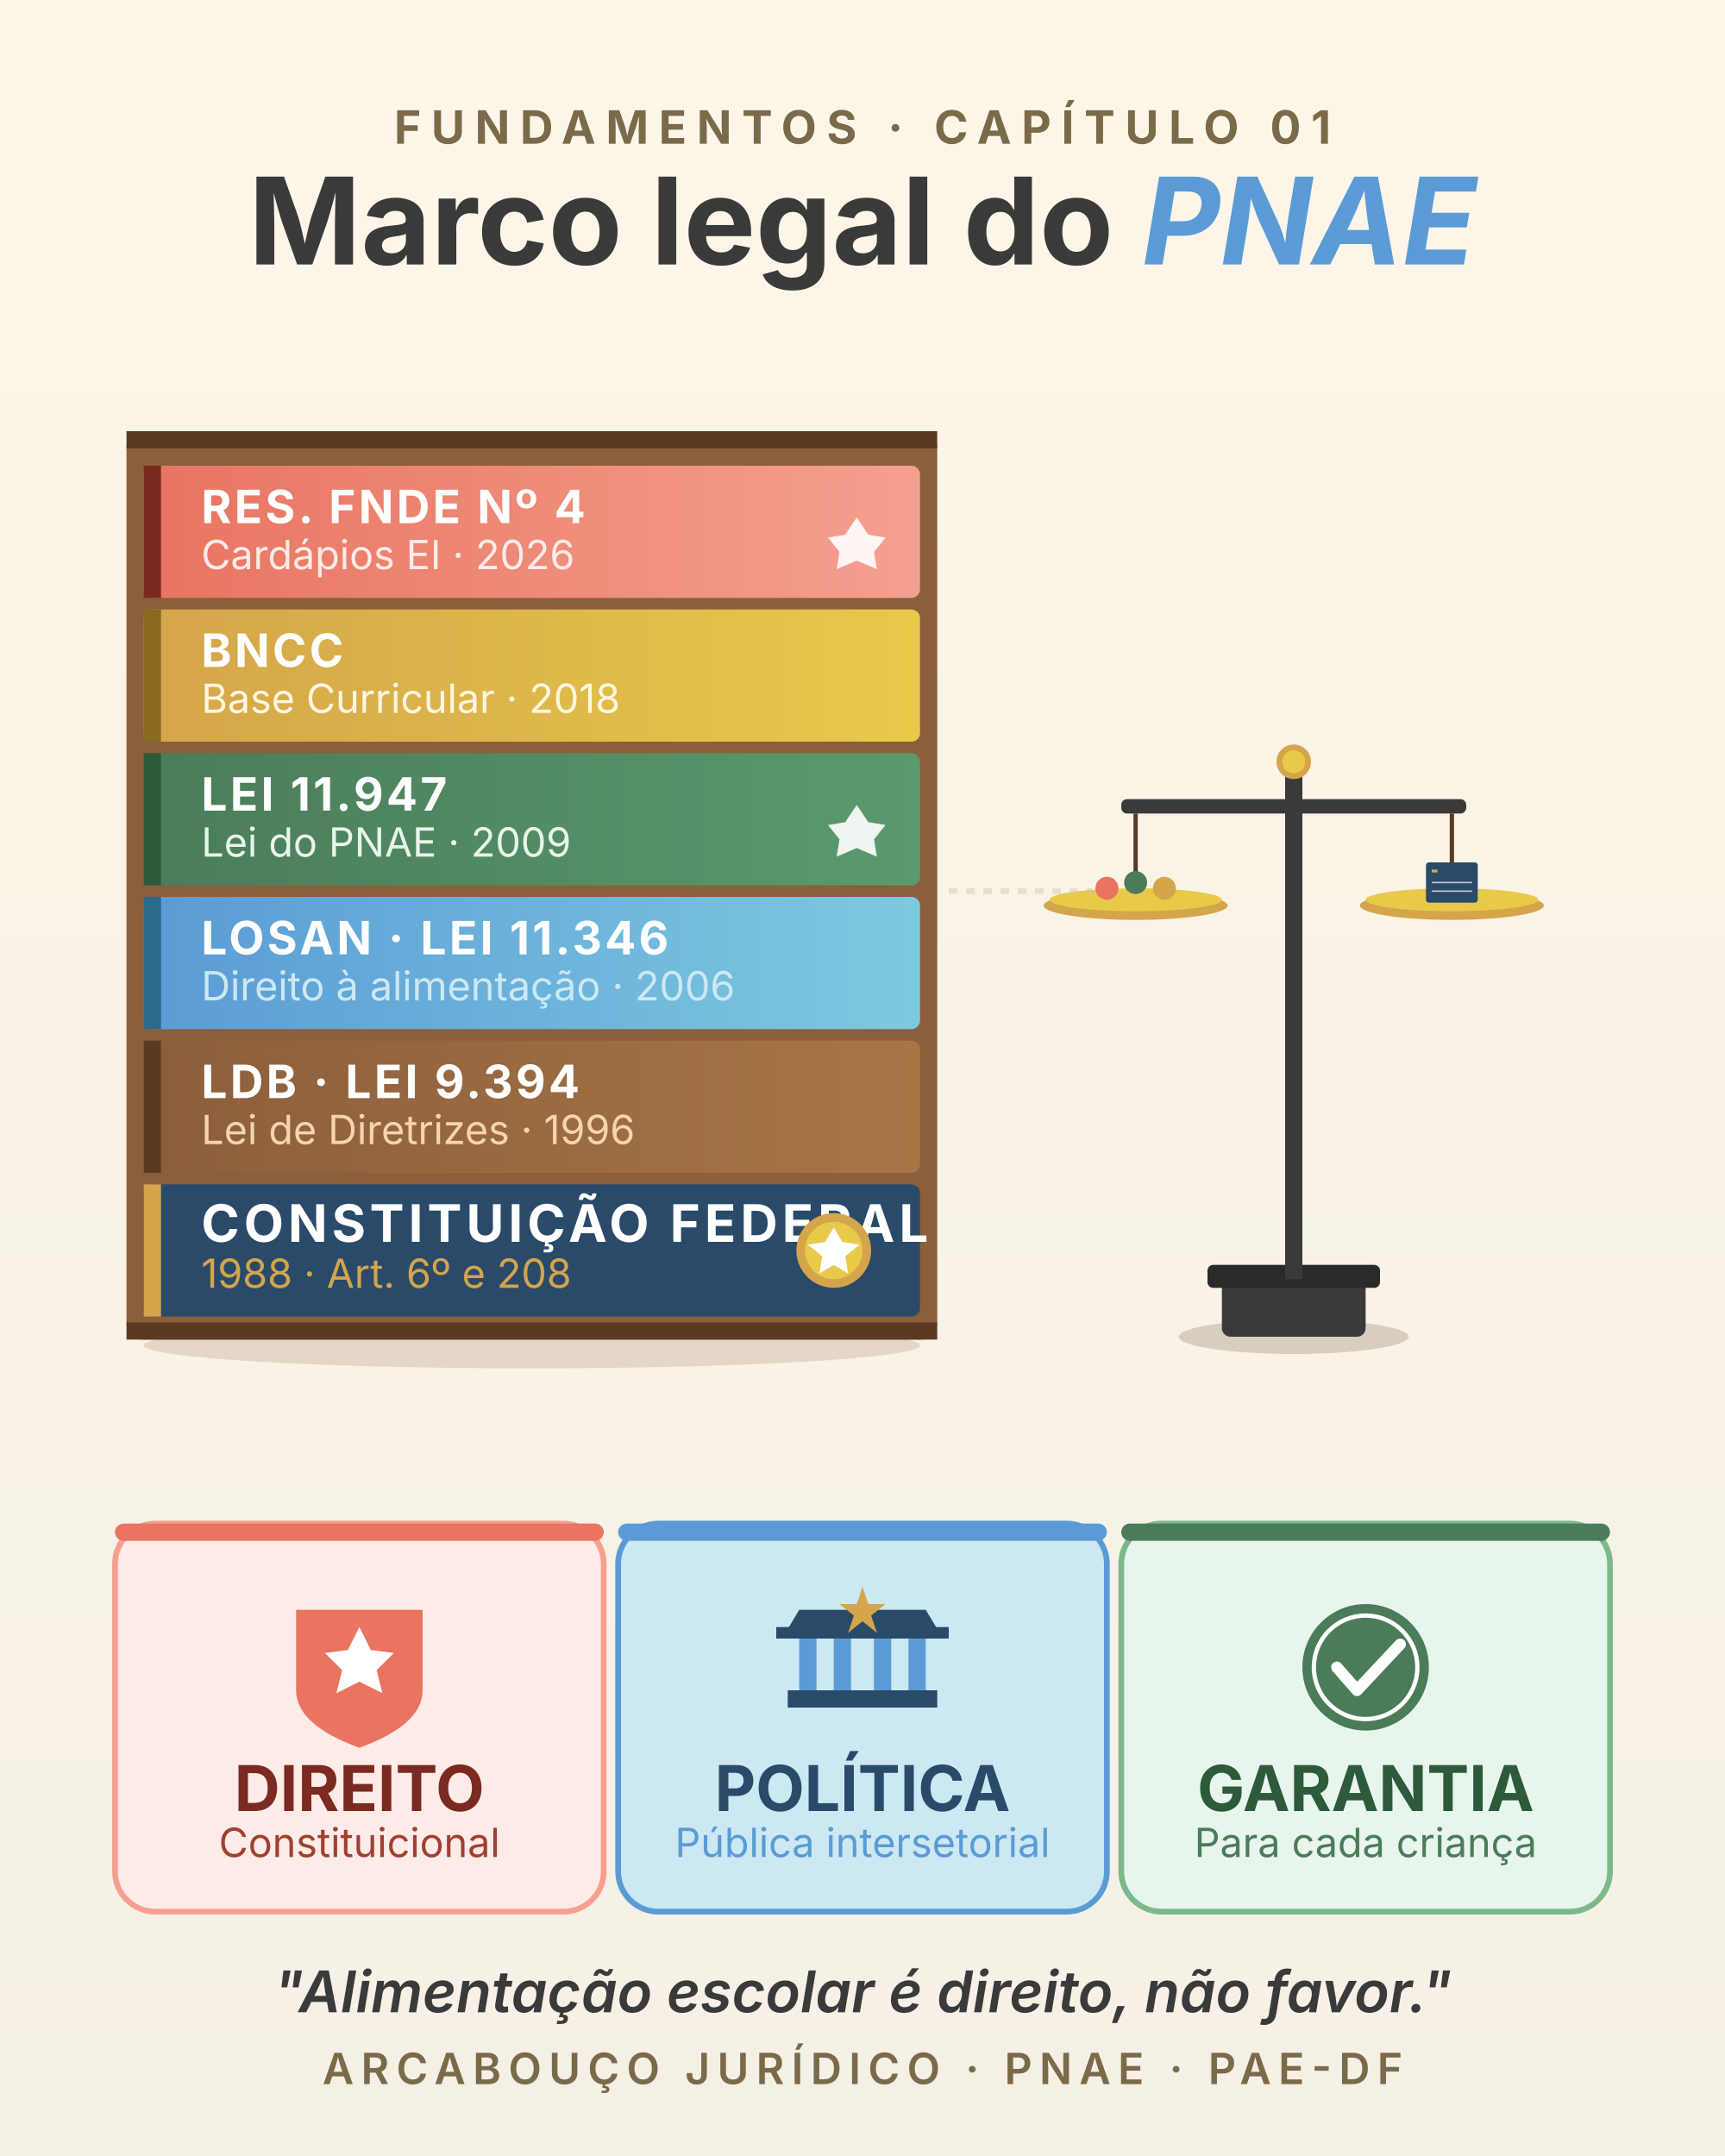
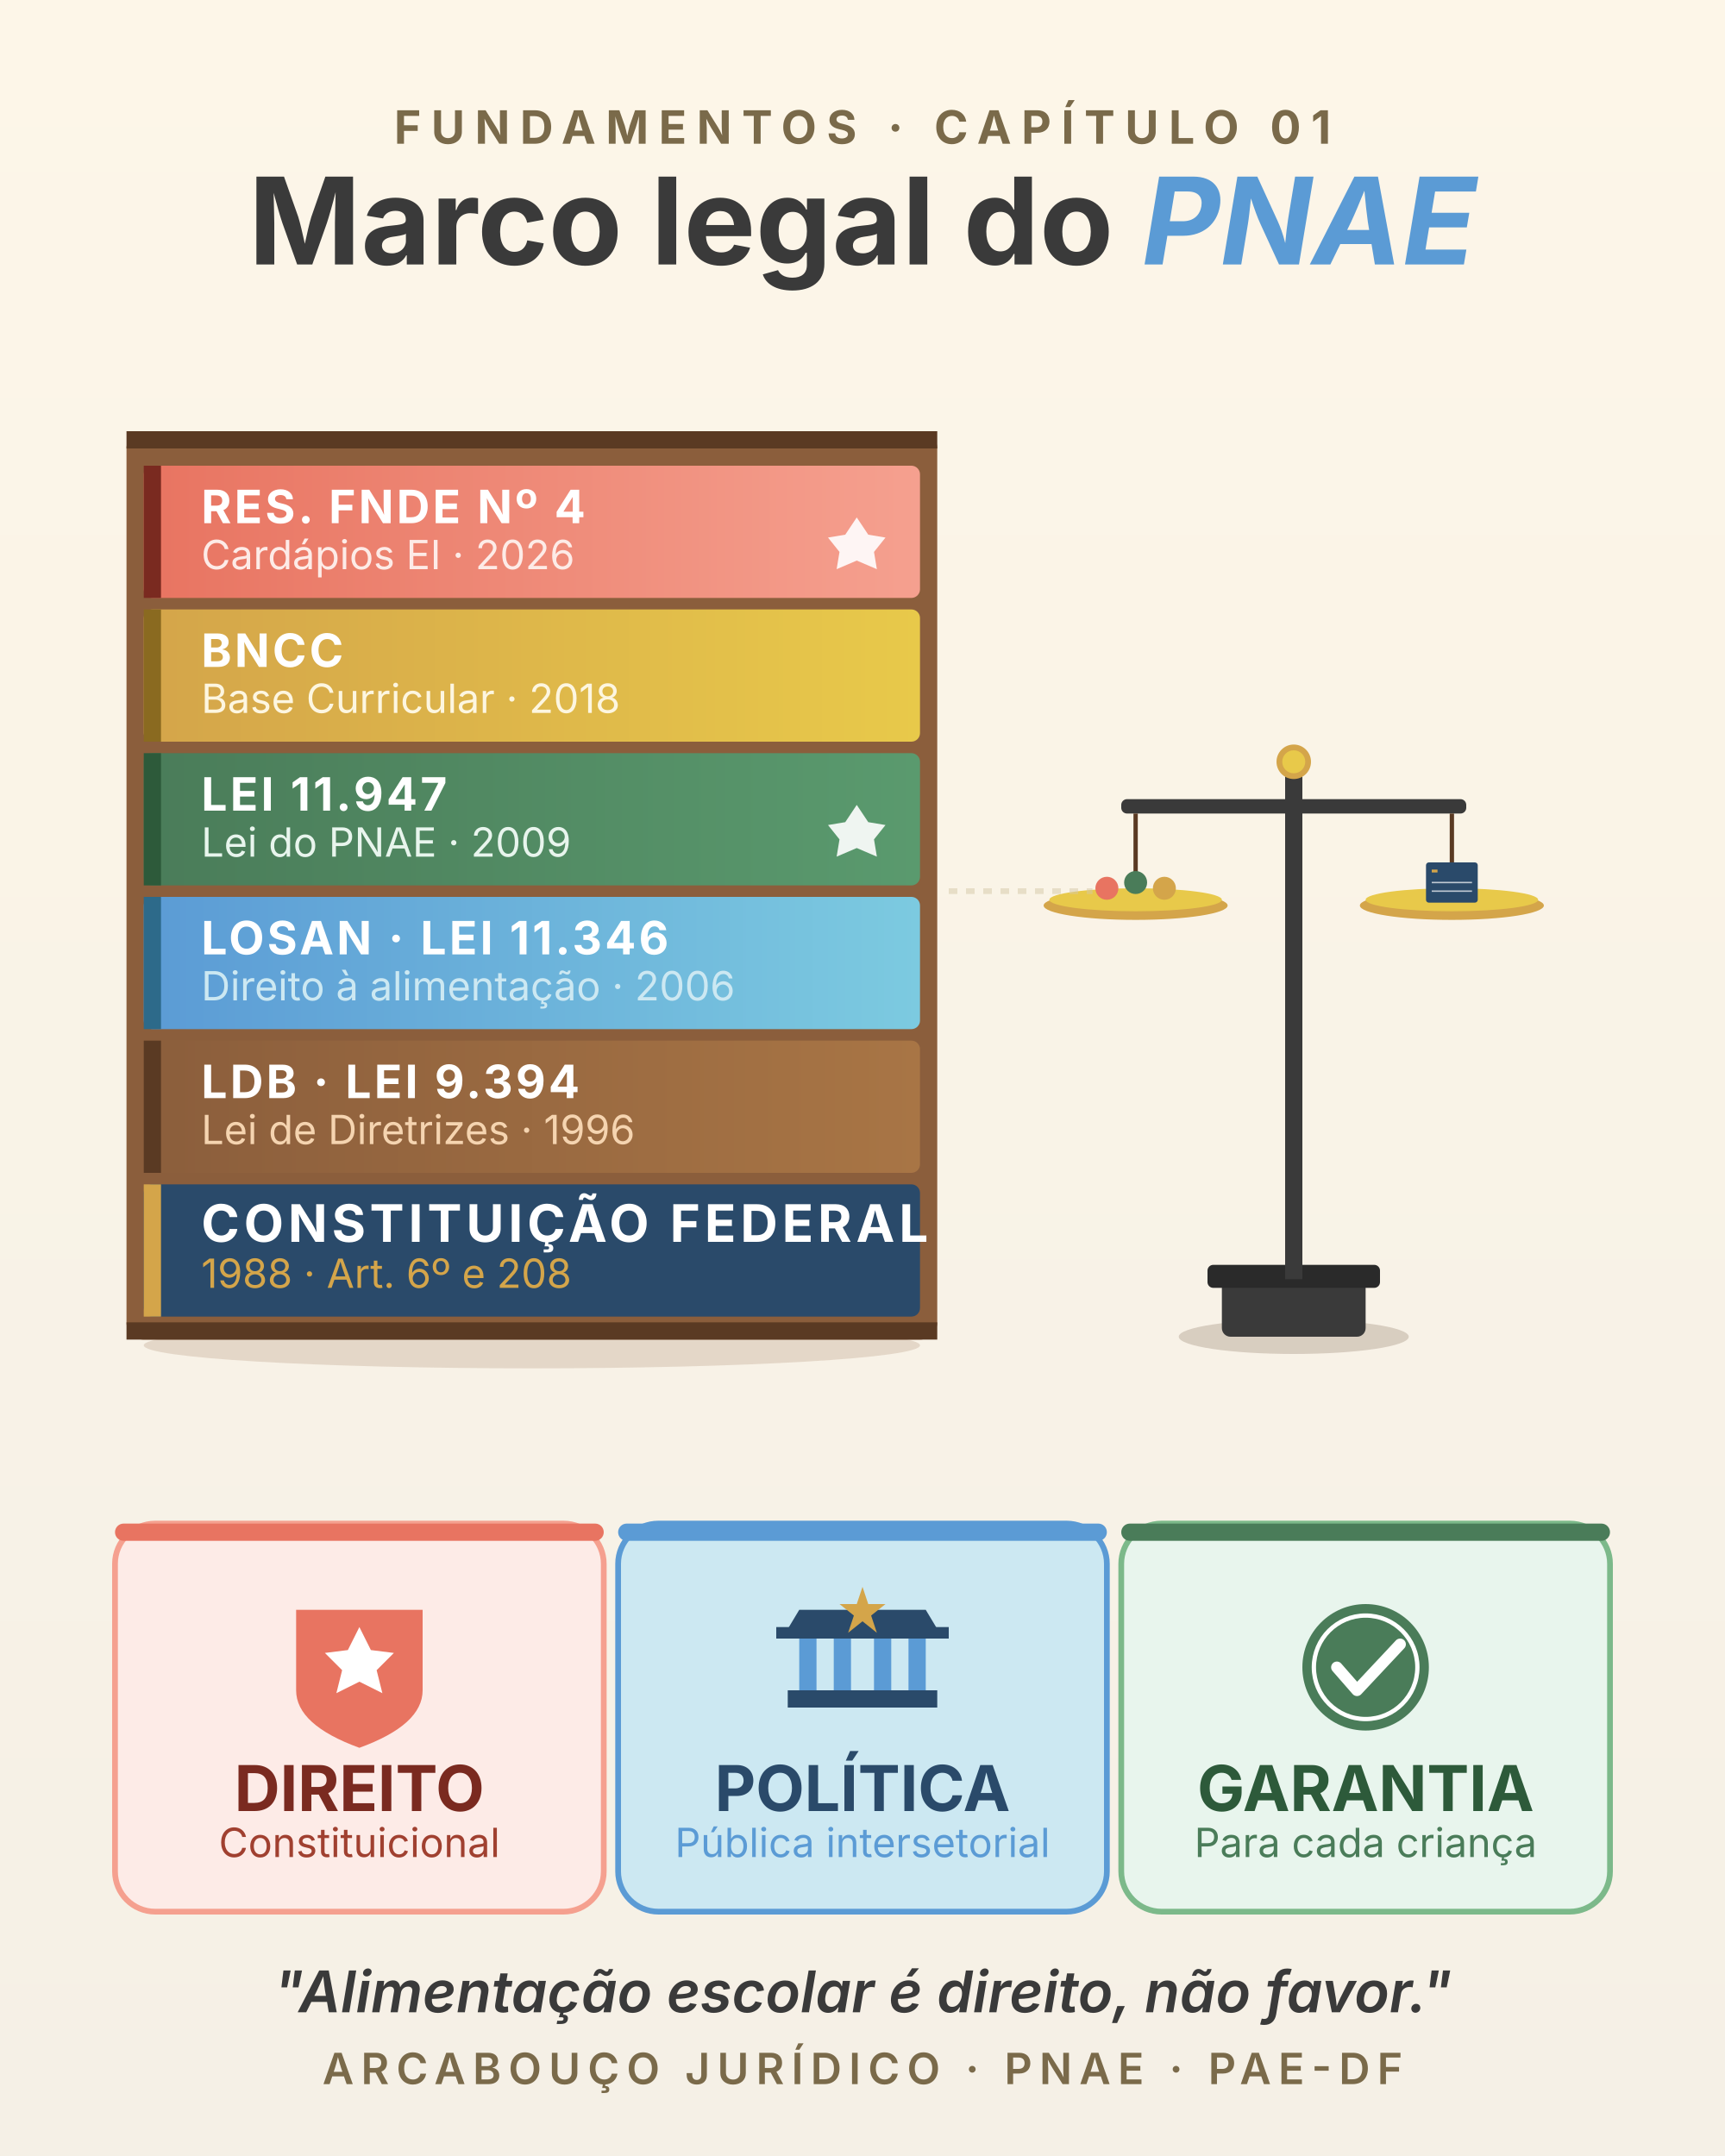
<svg xmlns="http://www.w3.org/2000/svg" viewBox="0 0 600 750">
  <defs>
    <linearGradient id="bg-marco" x1="0" x2="0" y1="0" y2="1">
      <stop offset="0" stop-color="#fdf6e8" />
      <stop offset="1" stop-color="#f5f0e6" />
    </linearGradient>
    <linearGradient id="capa-1" x1="0" x2="1" y1="0" y2="0">
      <stop offset="0" stop-color="#8B5E3C" />
      <stop offset="1" stop-color="#a87545" />
    </linearGradient>
    <linearGradient id="capa-2" x1="0" x2="1" y1="0" y2="0">
      <stop offset="0" stop-color="#5b9bd5" />
      <stop offset="1" stop-color="#7ccae0" />
    </linearGradient>
    <linearGradient id="capa-3" x1="0" x2="1" y1="0" y2="0">
      <stop offset="0" stop-color="#4A7C59" />
      <stop offset="1" stop-color="#5A9A6E" />
    </linearGradient>
    <linearGradient id="capa-4" x1="0" x2="1" y1="0" y2="0">
      <stop offset="0" stop-color="#D4A54A" />
      <stop offset="1" stop-color="#E8C94A" />
    </linearGradient>
    <linearGradient id="capa-5" x1="0" x2="1" y1="0" y2="0">
      <stop offset="0" stop-color="#E87461" />
      <stop offset="1" stop-color="#F5A08F" />
    </linearGradient>
  </defs>
  <rect width="600" height="750" fill="url(#bg-marco)" />
  <text x="300" y="50" text-anchor="middle" font-family="Inter,sans-serif" font-size="16" font-weight="700" letter-spacing="3.5" fill="#7a6a4a">FUNDAMENTOS · CAPÍTULO 01</text>
  <text x="300" y="92" text-anchor="middle" font-family="Inter,sans-serif" font-size="42" font-weight="700" fill="#3a3a3a">Marco legal do <tspan font-style="italic" fill="#5b9bd5">PNAE</tspan>
  </text>
  <g transform="translate(50,150)">
    <ellipse cx="135" cy="318" rx="135" ry="8" fill="#8B5E3C" opacity="0.18" />
    <rect x="-6" y="0" width="282" height="316" rx="6" fill="#8B5E3C" />
    <rect x="-6" y="0" width="282" height="6" fill="#5a3a23" />
    <rect x="-6" y="310" width="282" height="6" fill="#5a3a23" />
    <g transform="translate(0,12)">
      <rect width="270" height="46" rx="3" fill="url(#capa-5)" />
      <rect width="6" height="46" fill="#7a2a20" />
      <text x="20" y="20" font-family="Inter,sans-serif" font-size="16" font-weight="700" letter-spacing="1" fill="#fff">RES. FNDE Nº 4</text>
      <text x="20" y="36" font-family="Inter,sans-serif" font-size="14" fill="#fdebe7">Cardápios EI · 2026</text>
      <path d="M248 18 L 252 24 L 258 25 L 254 30 L 255 36 L 248 33 L 241 36 L 242 30 L 238 25 L 244 24 Z" fill="#fff" opacity="0.9" />
    </g>
    <g transform="translate(0,62)">
      <rect width="270" height="46" rx="3" fill="url(#capa-4)" />
      <rect width="6" height="46" fill="#8a6a20" />
      <text x="20" y="20" font-family="Inter,sans-serif" font-size="16" font-weight="700" letter-spacing="1" fill="#fff">BNCC</text>
      <text x="20" y="36" font-family="Inter,sans-serif" font-size="14" fill="#fdf6e0">Base Curricular · 2018</text>
    </g>
    <g transform="translate(0,112)">
      <rect width="270" height="46" rx="3" fill="url(#capa-3)" />
      <rect width="6" height="46" fill="#2d5a3a" />
      <text x="20" y="20" font-family="Inter,sans-serif" font-size="16" font-weight="700" letter-spacing="1" fill="#fff">LEI 11.947</text>
      <text x="20" y="36" font-family="Inter,sans-serif" font-size="14" fill="#e8f5ed">Lei do PNAE · 2009</text>
      <path d="M248 18 L 252 24 L 258 25 L 254 30 L 255 36 L 248 33 L 241 36 L 242 30 L 238 25 L 244 24 Z" fill="#fff" opacity="0.9" />
    </g>
    <g transform="translate(0,162)">
      <rect width="270" height="46" rx="3" fill="url(#capa-2)" />
      <rect width="6" height="46" fill="#2d6a8a" />
      <text x="20" y="20" font-family="Inter,sans-serif" font-size="16" font-weight="700" letter-spacing="1" fill="#fff">LOSAN · LEI 11.346</text>
      <text x="20" y="36" font-family="Inter,sans-serif" font-size="14" fill="#cce8f2">Direito à alimentação · 2006</text>
    </g>
    <g transform="translate(0,212)">
      <rect width="270" height="46" rx="3" fill="url(#capa-1)" />
      <rect width="6" height="46" fill="#5a3a23" />
      <text x="20" y="20" font-family="Inter,sans-serif" font-size="16" font-weight="700" letter-spacing="1" fill="#fff">LDB · LEI 9.394</text>
      <text x="20" y="36" font-family="Inter,sans-serif" font-size="14" fill="#f5d4b0">Lei de Diretrizes · 1996</text>
    </g>
    <g transform="translate(0,262)">
      <rect width="270" height="46" rx="3" fill="#2a4a6a" />
      <rect width="6" height="46" fill="#D4A54A" />
      <text x="20" y="20" font-family="Inter,sans-serif" font-size="18" font-weight="700" letter-spacing="1.5" fill="#fff">CONSTITUIÇÃO FEDERAL</text>
      <text x="20" y="36" font-family="Inter,sans-serif" font-size="14" fill="#D4A54A">1988 · Art. 6º e 208</text>
-       <circle cx="240" cy="23" r="13" fill="#D4A54A" />
-       <circle cx="240" cy="23" r="10" fill="#E8C94A" />
-       <path d="M240 15 L 243 20 L 249 21 L 244 25 L 245 31 L 240 28 L 235 31 L 236 25 L 231 21 L 237 20 Z" fill="#fff" />
    </g>
  </g>
  <g transform="translate(450,310)">
    <ellipse cx="0" cy="155" rx="40" ry="6" fill="#5a3a23" opacity="0.2" />
    <rect x="-25" y="135" width="50" height="20" rx="3" fill="#3a3a3a" />
    <rect x="-30" y="130" width="60" height="8" rx="2" fill="#2a2a2a" />
    <rect x="-3" y="-40" width="6" height="175" fill="#3a3a3a" />
    <circle cx="0" cy="-45" r="6" fill="#D4A54A" />
    <circle cx="0" cy="-45" r="4" fill="#E8C94A" />
    <rect x="-60" y="-32" width="120" height="5" rx="2" fill="#3a3a3a" />
    <line x1="-55" y1="-27" x2="-55" y2="0" stroke="#5a3a23" stroke-width="1.5" />
    <line x1="55" y1="-27" x2="55" y2="0" stroke="#5a3a23" stroke-width="1.5" />
    <ellipse cx="-55" cy="5" rx="32" ry="5" fill="#D4A54A" />
    <ellipse cx="-55" cy="3" rx="30" ry="4" fill="#E8C94A" />
    <circle cx="-65" cy="-1" r="4" fill="#E87461" />
    <circle cx="-55" cy="-3" r="4" fill="#4A7C59" />
    <circle cx="-45" cy="-1" r="4" fill="#D4A54A" />
    <ellipse cx="55" cy="5" rx="32" ry="5" fill="#D4A54A" />
    <ellipse cx="55" cy="3" rx="30" ry="4" fill="#E8C94A" />
    <rect x="46" y="-10" width="18" height="14" rx="1" fill="#2a4a6a" />
    <line x1="48" y1="-7" x2="50" y2="-7" stroke="#D4A54A" stroke-width="1" />
    <line x1="48" y1="-3" x2="62" y2="-3" stroke="#fff" stroke-width="0.5" opacity="0.7" />
    <line x1="48" y1="0" x2="62" y2="0" stroke="#fff" stroke-width="0.5" opacity="0.7" />
  </g>
  <g transform="translate(330,310)" opacity="0.5">
    <path d="M0 0 Q 30 0 50 0" stroke="#d4c8a8" stroke-width="2" fill="none" stroke-dasharray="3,3" />
  </g>
  <g transform="translate(40,530)">
    <g transform="translate(0,0)">
      <rect x="0" y="0" width="170" height="135" rx="14" fill="#fdebe7" stroke="#F5A08F" stroke-width="2" />
      <rect x="0" y="0" width="170" height="6" rx="3" fill="#E87461" />
      <g transform="translate(85,50)">
        <path d="M-22 -20 L 22 -20 L 22 8 Q 22 20 0 28 Q -22 20 -22 8 Z" fill="#E87461" />
        <path d="M0 -14 L 4 -6 L 12 -5 L 6 1 L 8 9 L 0 5 L -8 9 L -6 1 L -12 -5 L -4 -6 Z" fill="#fff" />
      </g>
      <text x="85" y="100" text-anchor="middle" font-family="Inter,sans-serif" font-size="22" font-weight="700" fill="#7a2a20">DIREITO</text>
      <text x="85" y="116" text-anchor="middle" font-family="Inter,sans-serif" font-size="14" fill="#a04030">Constituicional</text>
    </g>
    <g transform="translate(175,0)">
      <rect x="0" y="0" width="170" height="135" rx="14" fill="#cce8f2" stroke="#5b9bd5" stroke-width="2" />
      <rect x="0" y="0" width="170" height="6" rx="3" fill="#5b9bd5" />
      <g transform="translate(85,50)">
        <rect x="-26" y="8" width="52" height="6" fill="#2a4a6a" />
        <rect x="-22" y="-10" width="6" height="18" fill="#5b9bd5" />
        <rect x="-10" y="-10" width="6" height="18" fill="#5b9bd5" />
        <rect x="4" y="-10" width="6" height="18" fill="#5b9bd5" />
        <rect x="16" y="-10" width="6" height="18" fill="#5b9bd5" />
        <path d="M-28 -10 L 28 -10 L 22 -20 L -22 -20 Z" fill="#2a4a6a" />
        <rect x="-30" y="-14" width="60" height="4" fill="#2a4a6a" />
        <path d="M0 -28 L 2 -22 L 8 -22 L 3 -18 L 5 -12 L 0 -16 L -5 -12 L -3 -18 L -8 -22 L -2 -22 Z" fill="#D4A54A" />
      </g>
      <text x="85" y="100" text-anchor="middle" font-family="Inter,sans-serif" font-size="22" font-weight="700" fill="#2a4a6a">POLÍTICA</text>
      <text x="85" y="116" text-anchor="middle" font-family="Inter,sans-serif" font-size="14" fill="#5b9bd5">Pública intersetorial</text>
    </g>
    <g transform="translate(350,0)">
      <rect x="0" y="0" width="170" height="135" rx="14" fill="#e8f5ed" stroke="#7CB98A" stroke-width="2" />
      <rect x="0" y="0" width="170" height="6" rx="3" fill="#4A7C59" />
      <g transform="translate(85,50)">
        <circle cx="0" cy="0" r="22" fill="#4A7C59" />
        <circle cx="0" cy="0" r="18" fill="none" stroke="#fff" stroke-width="1.5" />
        <path d="M-10 0 L -3 8 L 12 -8" stroke="#fff" stroke-width="4" fill="none" stroke-linecap="round" stroke-linejoin="round" />
      </g>
      <text x="85" y="100" text-anchor="middle" font-family="Inter,sans-serif" font-size="22" font-weight="700" fill="#2d5a3a">GARANTIA</text>
      <text x="85" y="116" text-anchor="middle" font-family="Inter,sans-serif" font-size="14" fill="#4A7C59">Para cada criança</text>
    </g>
  </g>
  <text x="300" y="700" text-anchor="middle" font-family="Inter,sans-serif" font-size="20" font-weight="600" fill="#3a3a3a" font-style="italic">"Alimentação escolar é direito, não favor."</text>
  <text x="300" y="725" text-anchor="middle" font-family="Inter,sans-serif" font-size="15" font-weight="600" letter-spacing="2.5" fill="#7a6a4a">ARCABOUÇO JURÍDICO · PNAE · PAE-DF</text>
</svg>
